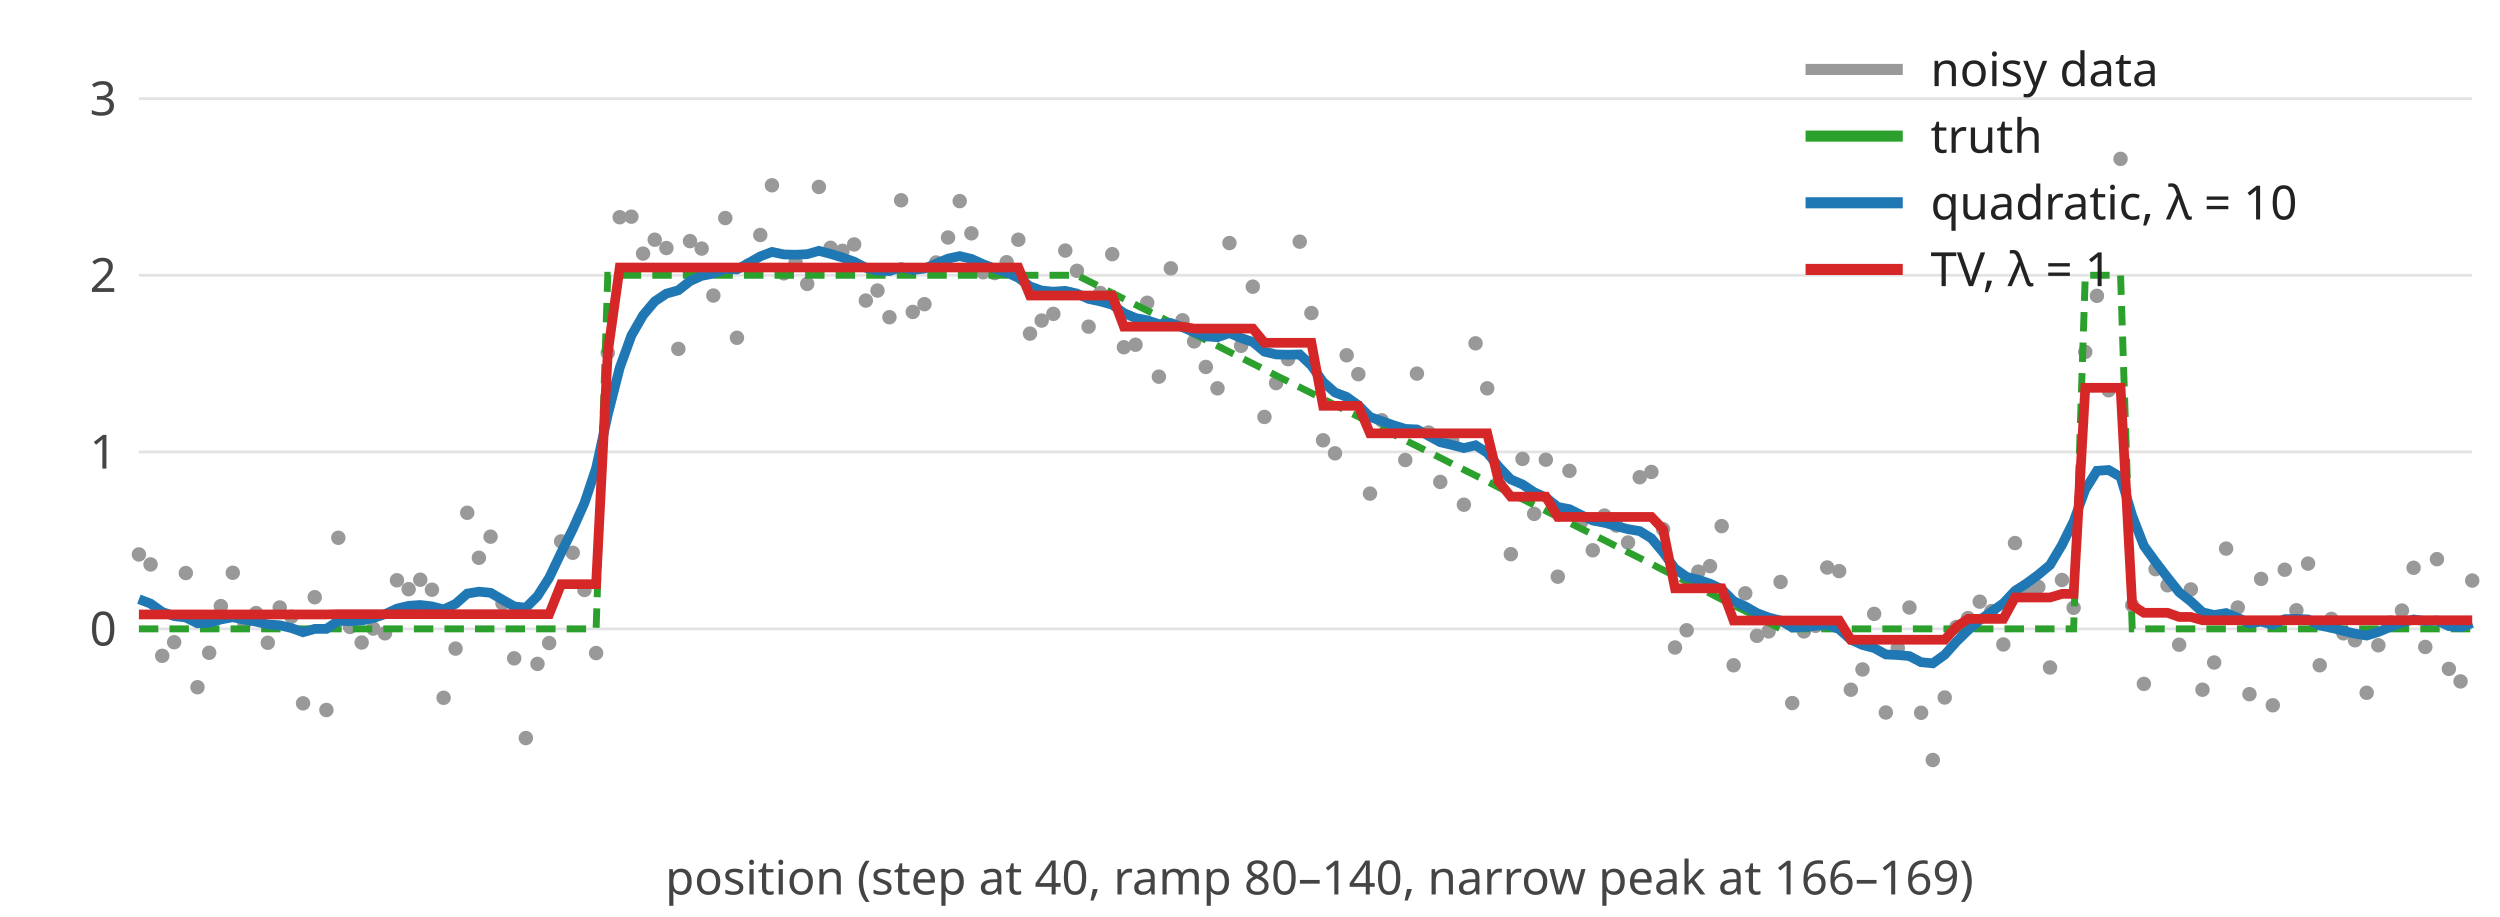
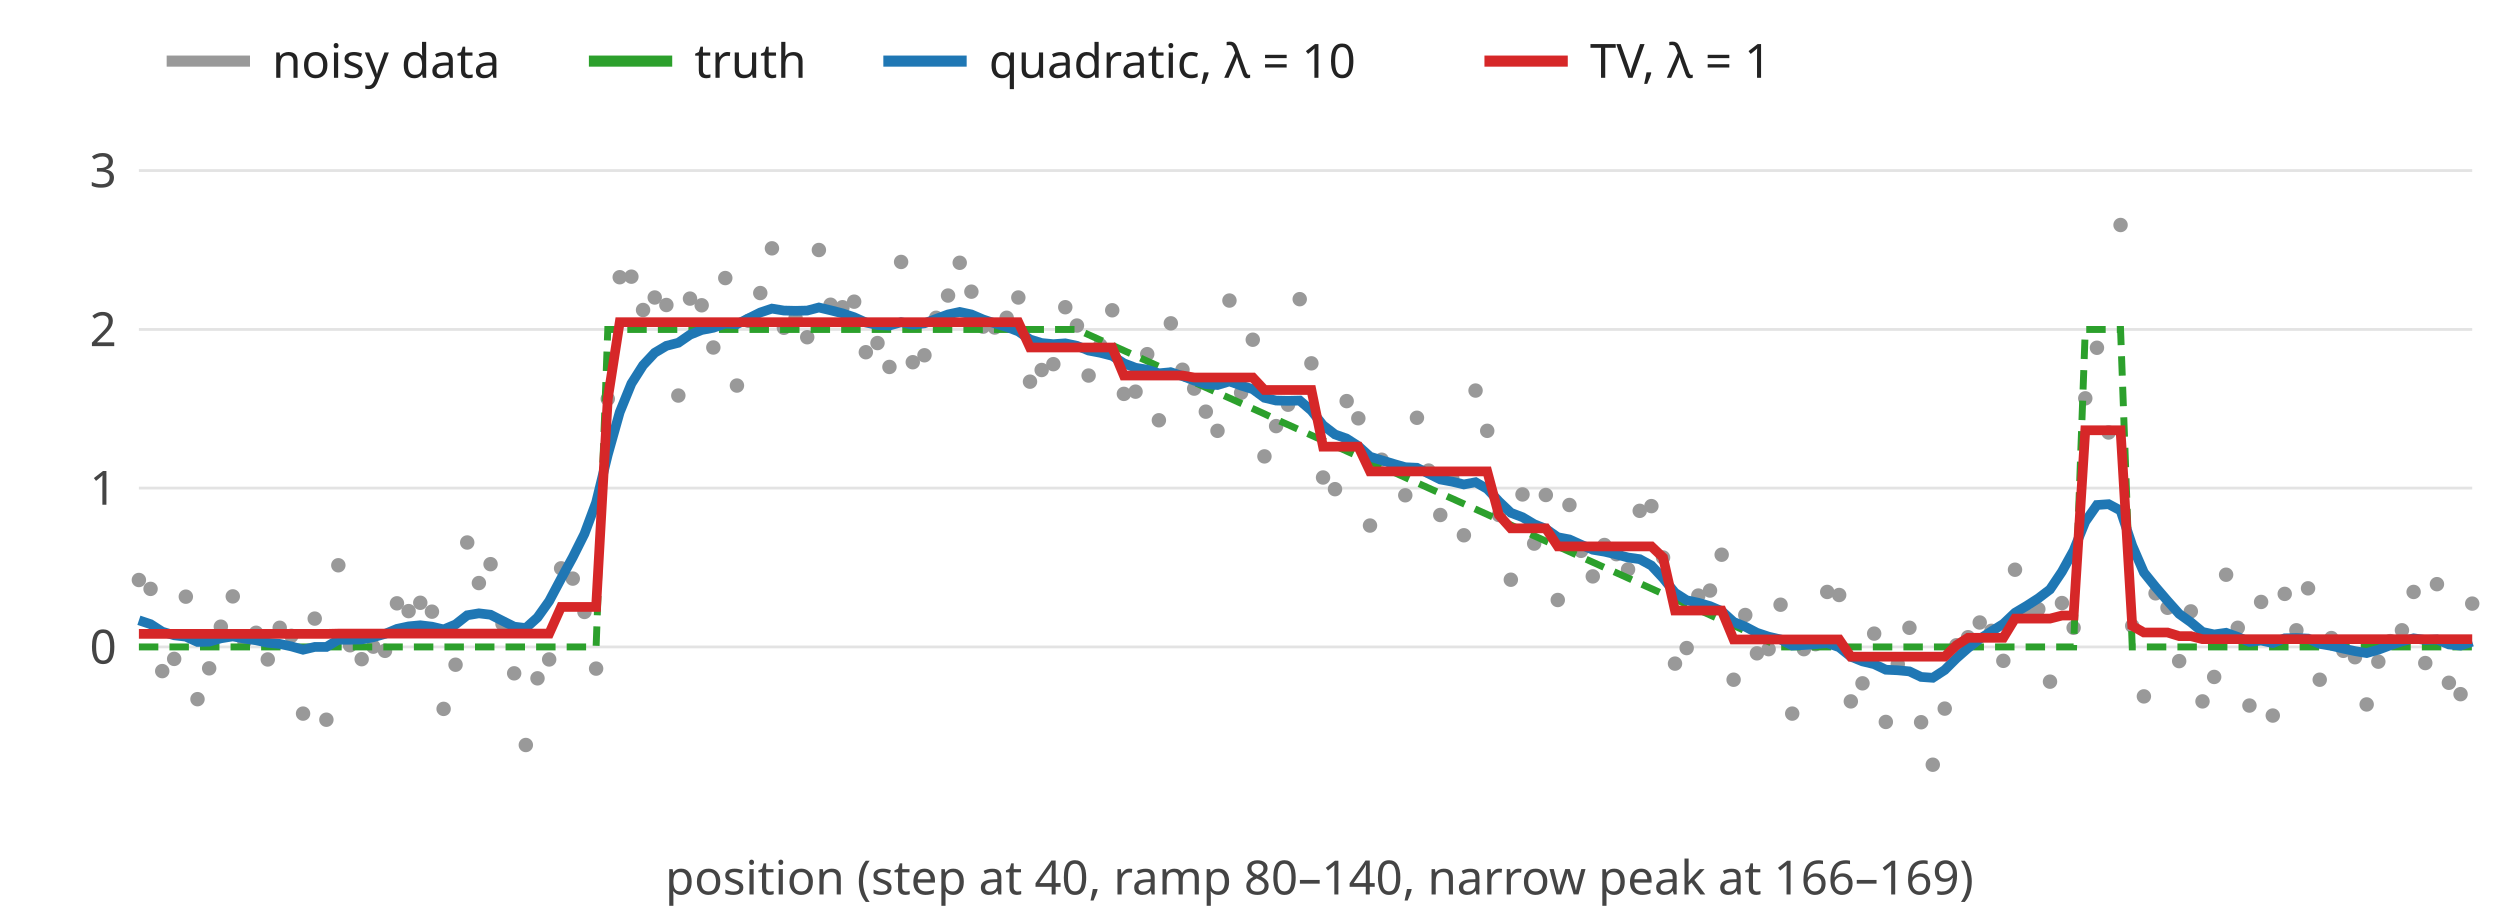
<svg xmlns="http://www.w3.org/2000/svg" viewBox="0 0 900 330" font-family="system-ui, sans-serif">
-   <line x1="50" x2="890" y1="226.4" y2="226.4" stroke="#e3e3e3" />
-   <text x="42" y="232.4" text-anchor="end" font-size="17" fill="#444">0</text>
-   <line x1="50" x2="890" y1="162.7" y2="162.7" stroke="#e3e3e3" />
-   <text x="42" y="168.7" text-anchor="end" font-size="17" fill="#444">1</text>
-   <line x1="50" x2="890" y1="99.1" y2="99.1" stroke="#e3e3e3" />
-   <text x="42" y="105.1" text-anchor="end" font-size="17" fill="#444">2</text>
-   <line x1="50" x2="890" y1="35.5" y2="35.5" stroke="#e3e3e3" />
-   <text x="42" y="41.5" text-anchor="end" font-size="17" fill="#444">3</text>
-   <circle cx="50.0" cy="199.6" r="2.6" fill="#999" />
-   <circle cx="54.2" cy="203.2" r="2.6" fill="#999" />
-   <circle cx="58.4" cy="236.1" r="2.6" fill="#999" />
-   <circle cx="62.7" cy="231.2" r="2.6" fill="#999" />
-   <circle cx="66.9" cy="206.3" r="2.6" fill="#999" />
-   <circle cx="71.1" cy="247.4" r="2.6" fill="#999" />
-   <circle cx="75.3" cy="235.0" r="2.6" fill="#999" />
-   <circle cx="79.5" cy="218.2" r="2.6" fill="#999" />
-   <circle cx="83.8" cy="206.2" r="2.6" fill="#999" />
-   <circle cx="88.0" cy="224.3" r="2.6" fill="#999" />
-   <circle cx="92.2" cy="220.7" r="2.6" fill="#999" />
-   <circle cx="96.4" cy="231.4" r="2.6" fill="#999" />
-   <circle cx="100.7" cy="218.7" r="2.6" fill="#999" />
-   <circle cx="104.9" cy="222.0" r="2.6" fill="#999" />
-   <circle cx="109.1" cy="253.2" r="2.6" fill="#999" />
-   <circle cx="113.3" cy="215.0" r="2.6" fill="#999" />
-   <circle cx="117.5" cy="255.6" r="2.6" fill="#999" />
-   <circle cx="121.8" cy="193.6" r="2.6" fill="#999" />
-   <circle cx="126.0" cy="225.7" r="2.6" fill="#999" />
-   <circle cx="130.2" cy="231.3" r="2.6" fill="#999" />
-   <circle cx="134.4" cy="226.3" r="2.6" fill="#999" />
-   <circle cx="138.6" cy="228.0" r="2.6" fill="#999" />
-   <circle cx="142.9" cy="208.9" r="2.6" fill="#999" />
-   <circle cx="147.1" cy="212.1" r="2.6" fill="#999" />
-   <circle cx="151.3" cy="208.7" r="2.6" fill="#999" />
-   <circle cx="155.5" cy="212.3" r="2.6" fill="#999" />
-   <circle cx="159.7" cy="251.2" r="2.6" fill="#999" />
-   <circle cx="164.0" cy="233.5" r="2.6" fill="#999" />
-   <circle cx="168.2" cy="184.6" r="2.6" fill="#999" />
-   <circle cx="172.4" cy="200.8" r="2.6" fill="#999" />
-   <circle cx="176.6" cy="193.2" r="2.6" fill="#999" />
-   <circle cx="180.9" cy="217.2" r="2.6" fill="#999" />
-   <circle cx="185.1" cy="237.0" r="2.6" fill="#999" />
-   <circle cx="189.3" cy="265.7" r="2.6" fill="#999" />
-   <circle cx="193.5" cy="239.0" r="2.6" fill="#999" />
-   <circle cx="197.7" cy="231.5" r="2.6" fill="#999" />
-   <circle cx="202.0" cy="194.9" r="2.6" fill="#999" />
-   <circle cx="206.2" cy="199.0" r="2.6" fill="#999" />
-   <circle cx="210.4" cy="212.4" r="2.6" fill="#999" />
-   <circle cx="214.6" cy="235.1" r="2.6" fill="#999" />
-   <circle cx="218.8" cy="127.0" r="2.6" fill="#999" />
-   <circle cx="223.1" cy="78.2" r="2.6" fill="#999" />
-   <circle cx="227.3" cy="78.0" r="2.6" fill="#999" />
-   <circle cx="231.5" cy="91.3" r="2.6" fill="#999" />
-   <circle cx="235.7" cy="86.3" r="2.6" fill="#999" />
-   <circle cx="239.9" cy="89.3" r="2.6" fill="#999" />
-   <circle cx="244.2" cy="125.6" r="2.6" fill="#999" />
-   <circle cx="248.4" cy="86.8" r="2.6" fill="#999" />
-   <circle cx="252.6" cy="89.5" r="2.6" fill="#999" />
-   <circle cx="256.8" cy="106.4" r="2.6" fill="#999" />
-   <circle cx="261.1" cy="78.5" r="2.6" fill="#999" />
-   <circle cx="265.3" cy="121.6" r="2.6" fill="#999" />
-   <circle cx="269.5" cy="95.6" r="2.6" fill="#999" />
-   <circle cx="273.7" cy="84.6" r="2.6" fill="#999" />
-   <circle cx="277.9" cy="66.7" r="2.6" fill="#999" />
-   <circle cx="282.2" cy="98.4" r="2.6" fill="#999" />
-   <circle cx="286.4" cy="94.5" r="2.6" fill="#999" />
-   <circle cx="290.6" cy="102.2" r="2.6" fill="#999" />
-   <circle cx="294.8" cy="67.3" r="2.6" fill="#999" />
-   <circle cx="299.0" cy="89.2" r="2.6" fill="#999" />
-   <circle cx="303.3" cy="90.3" r="2.6" fill="#999" />
-   <circle cx="307.5" cy="88.0" r="2.6" fill="#999" />
-   <circle cx="311.7" cy="108.2" r="2.6" fill="#999" />
-   <circle cx="315.9" cy="104.6" r="2.6" fill="#999" />
-   <circle cx="320.2" cy="114.2" r="2.6" fill="#999" />
-   <circle cx="324.4" cy="72.1" r="2.6" fill="#999" />
-   <circle cx="328.6" cy="112.3" r="2.6" fill="#999" />
-   <circle cx="332.8" cy="109.5" r="2.6" fill="#999" />
-   <circle cx="337.0" cy="94.5" r="2.6" fill="#999" />
-   <circle cx="341.3" cy="85.5" r="2.6" fill="#999" />
-   <circle cx="345.5" cy="72.4" r="2.6" fill="#999" />
-   <circle cx="349.7" cy="84.0" r="2.6" fill="#999" />
-   <circle cx="353.9" cy="98.0" r="2.6" fill="#999" />
-   <circle cx="358.1" cy="98.3" r="2.6" fill="#999" />
-   <circle cx="362.4" cy="94.4" r="2.6" fill="#999" />
-   <circle cx="366.6" cy="86.3" r="2.6" fill="#999" />
-   <circle cx="370.8" cy="120.1" r="2.6" fill="#999" />
-   <circle cx="375.0" cy="115.4" r="2.6" fill="#999" />
-   <circle cx="379.2" cy="113.0" r="2.6" fill="#999" />
-   <circle cx="383.5" cy="90.2" r="2.6" fill="#999" />
-   <circle cx="387.7" cy="97.5" r="2.6" fill="#999" />
-   <circle cx="391.9" cy="117.6" r="2.6" fill="#999" />
-   <circle cx="396.1" cy="105.5" r="2.6" fill="#999" />
-   <circle cx="400.4" cy="91.5" r="2.6" fill="#999" />
-   <circle cx="404.6" cy="125.0" r="2.6" fill="#999" />
-   <circle cx="408.8" cy="124.1" r="2.6" fill="#999" />
-   <circle cx="413.0" cy="109.0" r="2.6" fill="#999" />
-   <circle cx="417.2" cy="135.6" r="2.6" fill="#999" />
-   <circle cx="421.5" cy="96.6" r="2.6" fill="#999" />
-   <circle cx="425.7" cy="115.3" r="2.6" fill="#999" />
-   <circle cx="429.9" cy="122.9" r="2.6" fill="#999" />
-   <circle cx="434.1" cy="132.1" r="2.6" fill="#999" />
-   <circle cx="438.3" cy="139.8" r="2.6" fill="#999" />
-   <circle cx="442.6" cy="87.5" r="2.6" fill="#999" />
-   <circle cx="446.8" cy="124.5" r="2.6" fill="#999" />
-   <circle cx="451.0" cy="103.2" r="2.6" fill="#999" />
-   <circle cx="455.2" cy="150.1" r="2.6" fill="#999" />
-   <circle cx="459.4" cy="137.9" r="2.6" fill="#999" />
-   <circle cx="463.7" cy="129.3" r="2.6" fill="#999" />
-   <circle cx="467.9" cy="87.0" r="2.6" fill="#999" />
-   <circle cx="472.1" cy="112.7" r="2.6" fill="#999" />
-   <circle cx="476.3" cy="158.5" r="2.6" fill="#999" />
-   <circle cx="480.6" cy="163.2" r="2.6" fill="#999" />
-   <circle cx="484.8" cy="127.9" r="2.6" fill="#999" />
-   <circle cx="489.0" cy="134.7" r="2.6" fill="#999" />
-   <circle cx="493.2" cy="177.7" r="2.6" fill="#999" />
-   <circle cx="497.4" cy="151.3" r="2.6" fill="#999" />
-   <circle cx="501.7" cy="154.2" r="2.6" fill="#999" />
-   <circle cx="505.9" cy="165.6" r="2.6" fill="#999" />
-   <circle cx="510.1" cy="134.5" r="2.6" fill="#999" />
-   <circle cx="514.3" cy="155.7" r="2.6" fill="#999" />
-   <circle cx="518.5" cy="173.5" r="2.6" fill="#999" />
-   <circle cx="522.8" cy="158.7" r="2.6" fill="#999" />
-   <circle cx="527.0" cy="181.7" r="2.6" fill="#999" />
-   <circle cx="531.2" cy="123.6" r="2.6" fill="#999" />
-   <circle cx="535.4" cy="139.8" r="2.6" fill="#999" />
-   <circle cx="539.6" cy="173.5" r="2.6" fill="#999" />
-   <circle cx="543.9" cy="199.5" r="2.6" fill="#999" />
-   <circle cx="548.1" cy="165.2" r="2.6" fill="#999" />
-   <circle cx="552.3" cy="185.0" r="2.6" fill="#999" />
-   <circle cx="556.5" cy="165.5" r="2.6" fill="#999" />
-   <circle cx="560.8" cy="207.6" r="2.6" fill="#999" />
-   <circle cx="565.0" cy="169.5" r="2.6" fill="#999" />
-   <circle cx="569.2" cy="187.9" r="2.6" fill="#999" />
-   <circle cx="573.4" cy="198.1" r="2.6" fill="#999" />
-   <circle cx="577.6" cy="185.6" r="2.6" fill="#999" />
-   <circle cx="581.9" cy="189.2" r="2.6" fill="#999" />
-   <circle cx="586.1" cy="195.3" r="2.6" fill="#999" />
-   <circle cx="590.3" cy="171.8" r="2.6" fill="#999" />
-   <circle cx="594.5" cy="169.9" r="2.6" fill="#999" />
-   <circle cx="598.7" cy="190.5" r="2.6" fill="#999" />
-   <circle cx="603.0" cy="233.1" r="2.6" fill="#999" />
-   <circle cx="607.2" cy="226.9" r="2.6" fill="#999" />
-   <circle cx="611.4" cy="205.8" r="2.6" fill="#999" />
-   <circle cx="615.6" cy="203.8" r="2.6" fill="#999" />
-   <circle cx="619.8" cy="189.4" r="2.6" fill="#999" />
-   <circle cx="624.1" cy="239.5" r="2.6" fill="#999" />
-   <circle cx="628.3" cy="213.6" r="2.6" fill="#999" />
-   <circle cx="632.5" cy="228.9" r="2.6" fill="#999" />
-   <circle cx="636.7" cy="227.3" r="2.6" fill="#999" />
-   <circle cx="641.0" cy="209.5" r="2.6" fill="#999" />
-   <circle cx="645.2" cy="253.1" r="2.6" fill="#999" />
-   <circle cx="649.4" cy="227.3" r="2.6" fill="#999" />
-   <circle cx="653.6" cy="225.3" r="2.6" fill="#999" />
-   <circle cx="657.8" cy="204.3" r="2.6" fill="#999" />
-   <circle cx="662.1" cy="205.6" r="2.6" fill="#999" />
-   <circle cx="666.3" cy="248.3" r="2.6" fill="#999" />
-   <circle cx="670.5" cy="241.0" r="2.6" fill="#999" />
-   <circle cx="674.7" cy="221.0" r="2.6" fill="#999" />
-   <circle cx="678.9" cy="256.5" r="2.6" fill="#999" />
-   <circle cx="683.2" cy="233.3" r="2.6" fill="#999" />
-   <circle cx="687.4" cy="218.7" r="2.6" fill="#999" />
-   <circle cx="691.6" cy="256.6" r="2.6" fill="#999" />
-   <circle cx="695.8" cy="273.6" r="2.6" fill="#999" />
-   <circle cx="700.1" cy="251.1" r="2.6" fill="#999" />
-   <circle cx="704.3" cy="225.7" r="2.6" fill="#999" />
-   <circle cx="708.5" cy="222.5" r="2.6" fill="#999" />
-   <circle cx="712.7" cy="216.6" r="2.6" fill="#999" />
-   <circle cx="716.9" cy="220.0" r="2.6" fill="#999" />
-   <circle cx="721.2" cy="232.0" r="2.6" fill="#999" />
-   <circle cx="725.4" cy="195.5" r="2.6" fill="#999" />
-   <circle cx="729.6" cy="213.2" r="2.6" fill="#999" />
-   <circle cx="733.8" cy="211.3" r="2.6" fill="#999" />
-   <circle cx="738.0" cy="240.3" r="2.6" fill="#999" />
-   <circle cx="742.3" cy="208.8" r="2.6" fill="#999" />
-   <circle cx="746.5" cy="218.8" r="2.6" fill="#999" />
-   <circle cx="750.7" cy="126.7" r="2.6" fill="#999" />
-   <circle cx="754.9" cy="106.5" r="2.6" fill="#999" />
-   <circle cx="759.1" cy="140.5" r="2.6" fill="#999" />
-   <circle cx="763.4" cy="57.2" r="2.6" fill="#999" />
-   <circle cx="767.6" cy="217.9" r="2.6" fill="#999" />
-   <circle cx="771.8" cy="246.2" r="2.6" fill="#999" />
-   <circle cx="776.0" cy="204.9" r="2.6" fill="#999" />
-   <circle cx="780.3" cy="210.7" r="2.6" fill="#999" />
-   <circle cx="784.5" cy="232.1" r="2.6" fill="#999" />
-   <circle cx="788.7" cy="212.2" r="2.6" fill="#999" />
-   <circle cx="792.9" cy="248.3" r="2.6" fill="#999" />
-   <circle cx="797.1" cy="238.5" r="2.6" fill="#999" />
-   <circle cx="801.4" cy="197.5" r="2.6" fill="#999" />
-   <circle cx="805.6" cy="218.7" r="2.6" fill="#999" />
-   <circle cx="809.8" cy="249.9" r="2.6" fill="#999" />
-   <circle cx="814.0" cy="208.4" r="2.6" fill="#999" />
-   <circle cx="818.2" cy="253.9" r="2.6" fill="#999" />
-   <circle cx="822.5" cy="205.1" r="2.6" fill="#999" />
-   <circle cx="826.7" cy="219.7" r="2.6" fill="#999" />
-   <circle cx="830.9" cy="202.9" r="2.6" fill="#999" />
-   <circle cx="835.1" cy="239.5" r="2.6" fill="#999" />
-   <circle cx="839.3" cy="222.8" r="2.6" fill="#999" />
-   <circle cx="843.6" cy="228.0" r="2.6" fill="#999" />
-   <circle cx="847.8" cy="230.5" r="2.6" fill="#999" />
-   <circle cx="852.0" cy="249.4" r="2.6" fill="#999" />
-   <circle cx="856.2" cy="232.3" r="2.6" fill="#999" />
-   <circle cx="860.5" cy="224.1" r="2.6" fill="#999" />
-   <circle cx="864.7" cy="219.8" r="2.6" fill="#999" />
-   <circle cx="868.9" cy="204.4" r="2.6" fill="#999" />
-   <circle cx="873.1" cy="232.9" r="2.6" fill="#999" />
-   <circle cx="877.3" cy="201.3" r="2.6" fill="#999" />
-   <circle cx="881.6" cy="240.8" r="2.6" fill="#999" />
-   <circle cx="885.8" cy="245.3" r="2.6" fill="#999" />
-   <circle cx="890.0" cy="209.0" r="2.6" fill="#999" />
-   <polyline points="50.0,226.4 54.2,226.4 58.4,226.4 62.7,226.4 66.9,226.4 71.1,226.4 75.3,226.4 79.5,226.4 83.8,226.4 88.0,226.4 92.2,226.4 96.4,226.4 100.7,226.4 104.9,226.4 109.1,226.4 113.3,226.4 117.5,226.4 121.8,226.4 126.0,226.4 130.2,226.4 134.4,226.4 138.6,226.4 142.9,226.4 147.1,226.4 151.3,226.4 155.5,226.4 159.7,226.4 164.0,226.4 168.2,226.4 172.4,226.4 176.6,226.4 180.9,226.4 185.1,226.4 189.3,226.4 193.5,226.4 197.7,226.4 202.0,226.4 206.2,226.4 210.4,226.4 214.6,226.4 218.8,99.1 223.1,99.1 227.3,99.1 231.5,99.1 235.7,99.1 239.9,99.1 244.2,99.1 248.4,99.1 252.6,99.1 256.8,99.1 261.1,99.1 265.3,99.1 269.5,99.1 273.7,99.1 277.9,99.1 282.2,99.1 286.4,99.1 290.6,99.1 294.8,99.1 299.0,99.1 303.3,99.1 307.5,99.1 311.7,99.1 315.9,99.1 320.2,99.1 324.4,99.1 328.6,99.1 332.8,99.1 337.0,99.1 341.3,99.1 345.5,99.1 349.7,99.1 353.9,99.1 358.1,99.1 362.4,99.1 366.6,99.1 370.8,99.1 375.0,99.1 379.2,99.1 383.5,99.1 387.7,99.1 391.9,101.2 396.1,103.3 400.4,105.5 404.6,107.6 408.8,109.7 413.0,111.8 417.2,113.9 421.5,116.1 425.7,118.2 429.9,120.3 434.1,122.4 438.3,124.5 442.6,126.7 446.8,128.8 451.0,130.9 455.2,133.0 459.4,135.2 463.7,137.3 467.9,139.4 472.1,141.5 476.3,143.6 480.6,145.8 484.8,147.9 489.0,150.0 493.2,152.1 497.4,154.2 501.7,156.4 505.9,158.5 510.1,160.6 514.3,162.7 518.5,164.8 522.8,167.0 527.0,169.1 531.2,171.2 535.4,173.3 539.6,175.5 543.9,177.6 548.1,179.7 552.3,181.8 556.5,183.9 560.8,186.1 565.0,188.2 569.2,190.3 573.4,192.4 577.6,194.5 581.9,196.7 586.1,198.8 590.3,200.9 594.5,203.0 598.7,205.2 603.0,207.3 607.2,209.4 611.4,211.5 615.6,213.6 619.8,215.8 624.1,217.9 628.3,220.0 632.5,222.1 636.7,224.2 641.0,226.4 645.2,226.4 649.4,226.4 653.6,226.4 657.8,226.4 662.1,226.4 666.3,226.4 670.5,226.4 674.7,226.4 678.9,226.4 683.2,226.4 687.4,226.4 691.6,226.4 695.8,226.4 700.1,226.4 704.3,226.4 708.5,226.4 712.7,226.4 716.9,226.4 721.2,226.4 725.4,226.4 729.6,226.4 733.8,226.4 738.0,226.4 742.3,226.4 746.5,226.4 750.7,99.1 754.9,99.1 759.1,99.1 763.4,99.1 767.6,226.4 771.8,226.4 776.0,226.4 780.3,226.4 784.5,226.4 788.7,226.4 792.9,226.4 797.1,226.4 801.4,226.4 805.6,226.4 809.8,226.4 814.0,226.4 818.2,226.4 822.5,226.4 826.7,226.4 830.9,226.4 835.1,226.4 839.3,226.4 843.6,226.4 847.8,226.4 852.0,226.4 856.2,226.4 860.5,226.4 864.7,226.4 868.9,226.4 873.1,226.4 877.3,226.4 881.6,226.4 885.8,226.4 890.0,226.4" fill="none" stroke="#2ca02c" stroke-width="2.5" stroke-dasharray="7 4" />
-   <polyline points="50.0,215.7 54.2,217.3 58.4,220.3 62.7,221.8 66.9,222.3 71.1,224.4 75.3,224.2 79.5,223.0 83.8,222.2 88.0,223.1 92.2,223.8 96.4,224.8 100.7,225.1 104.9,226.1 109.1,227.6 113.3,226.4 117.5,226.4 121.8,223.5 126.0,223.6 130.2,223.4 134.4,222.5 138.6,221.1 142.9,219.1 147.1,218.1 151.3,217.8 155.5,218.3 159.7,219.4 164.0,217.4 168.2,213.7 172.4,213.0 176.6,213.4 180.9,215.9 185.1,218.3 189.3,218.8 193.5,214.6 197.7,208.0 202.0,199.0 206.2,190.5 210.4,181.1 214.6,168.5 218.8,149.3 223.1,132.4 227.3,120.8 231.5,113.5 235.7,108.5 239.9,105.7 244.2,104.5 248.4,101.2 252.6,99.3 256.8,98.5 261.1,96.8 265.3,97.0 269.5,94.7 273.7,92.3 277.9,90.7 282.2,91.6 286.4,91.7 290.6,91.5 294.8,90.3 299.0,91.4 303.3,92.7 307.5,94.2 311.7,96.4 315.9,97.4 320.2,97.6 324.4,96.2 328.6,97.2 332.8,96.7 337.0,94.9 341.3,93.1 345.5,92.2 349.7,93.2 353.9,95.1 358.1,96.7 362.4,98.1 366.6,100.0 370.8,103.1 375.0,104.6 379.2,105.0 383.5,104.7 387.7,105.7 391.9,107.6 396.1,108.5 400.4,109.7 404.6,112.7 408.8,114.5 413.0,115.3 417.2,116.7 421.5,116.3 425.7,117.8 429.9,119.6 434.1,121.1 438.3,121.4 442.6,119.9 446.8,121.7 451.0,123.1 455.2,126.6 459.4,127.6 463.7,127.7 467.9,127.6 472.1,131.6 476.3,137.5 480.6,141.3 484.8,142.9 489.0,145.9 493.2,150.1 497.4,151.6 501.7,153.1 505.9,154.4 510.1,154.6 514.3,156.9 518.5,159.2 522.8,160.2 527.0,161.3 531.2,160.3 535.4,163.0 539.6,168.1 543.9,172.6 548.1,174.4 552.3,177.2 556.5,179.1 560.8,182.5 565.0,183.3 569.2,185.4 573.4,187.4 577.6,188.2 581.9,189.4 586.1,190.5 590.3,191.2 594.5,193.8 598.7,198.8 603.0,204.7 607.2,207.7 611.4,208.7 615.6,210.1 619.8,212.1 624.1,216.4 628.3,218.3 632.5,220.7 636.7,222.3 641.0,223.4 645.2,225.9 649.4,225.7 653.6,225.3 657.8,224.9 662.1,226.5 666.3,230.3 670.5,232.2 674.7,233.3 678.9,235.6 683.2,235.8 687.4,236.2 691.6,238.4 695.8,238.8 700.1,235.7 704.3,231.0 708.5,226.9 712.7,223.2 716.9,220.2 721.2,217.2 725.4,212.7 729.6,210.0 733.8,206.9 738.0,203.4 742.3,196.2 746.5,187.7 750.7,176.2 754.9,169.5 759.1,169.2 763.4,171.7 767.6,185.7 771.8,196.5 776.0,202.3 780.3,207.9 784.5,213.2 788.7,216.5 792.9,220.4 797.1,221.4 801.4,220.7 805.6,222.4 809.8,224.4 814.0,223.8 818.2,224.9 822.5,222.9 826.7,222.8 830.9,223.0 835.1,225.2 839.3,226.0 843.6,227.1 847.8,228.1 852.0,228.8 856.2,227.5 860.5,225.7 864.7,224.1 868.9,223.0 873.1,223.6 877.3,223.4 881.6,225.4 885.8,225.8 890.0,224.3" fill="none" stroke="#1f77b4" stroke-width="3.5" />
-   <polyline points="50.0,221.2 54.2,221.2 58.4,221.2 62.7,221.2 66.9,221.2 71.1,221.2 75.3,221.2 79.5,221.2 83.8,221.2 88.0,221.2 92.2,221.2 96.4,221.2 100.7,221.2 104.9,221.2 109.1,221.2 113.3,221.2 117.5,221.2 121.8,221.1 126.0,221.1 130.2,221.1 134.4,221.1 138.6,221.1 142.9,221.1 147.1,221.1 151.3,221.1 155.5,221.1 159.7,221.1 164.0,221.1 168.2,221.1 172.4,221.1 176.6,221.1 180.9,221.1 185.1,221.1 189.3,221.1 193.5,221.1 197.7,221.1 202.0,210.3 206.2,210.3 210.4,210.3 214.6,210.3 218.8,127.0 223.1,96.3 227.3,96.3 231.5,96.3 235.7,96.3 239.9,96.3 244.2,96.3 248.4,96.3 252.6,96.3 256.8,96.3 261.1,96.3 265.3,96.3 269.5,96.3 273.7,96.3 277.9,96.3 282.2,96.3 286.4,96.3 290.6,96.3 294.8,96.3 299.0,96.3 303.3,96.3 307.5,96.3 311.7,96.3 315.9,96.3 320.2,96.3 324.4,96.3 328.6,96.3 332.8,96.3 337.0,96.3 341.3,96.3 345.5,96.3 349.7,96.3 353.9,96.3 358.1,96.3 362.4,96.3 366.6,96.3 370.8,106.4 375.0,106.4 379.2,106.4 383.5,106.4 387.7,106.4 391.9,106.4 396.1,106.4 400.4,106.4 404.6,117.6 408.8,117.6 413.0,117.6 417.2,117.6 421.5,117.6 425.7,117.6 429.9,118.3 434.1,118.3 438.3,118.3 442.6,118.3 446.8,118.3 451.0,118.3 455.2,123.4 459.4,123.4 463.7,123.4 467.9,123.4 472.1,123.4 476.3,146.1 480.6,146.1 484.8,146.1 489.0,146.1 493.2,156.0 497.4,156.0 501.7,156.0 505.9,156.0 510.1,156.0 514.3,156.0 518.5,156.0 522.8,156.0 527.0,156.0 531.2,156.0 535.4,156.0 539.6,173.5 543.9,178.8 548.1,178.8 552.3,178.8 556.5,178.8 560.8,186.1 565.0,186.1 569.2,186.1 573.4,186.1 577.6,186.1 581.9,186.1 586.1,186.1 590.3,186.1 594.5,186.1 598.7,190.5 603.0,211.8 607.2,211.8 611.4,211.8 615.6,211.8 619.8,211.8 624.1,223.4 628.3,223.4 632.5,223.4 636.7,223.4 641.0,223.4 645.2,223.4 649.4,223.4 653.6,223.4 657.8,223.4 662.1,223.4 666.3,230.3 670.5,230.3 674.7,230.3 678.9,230.3 683.2,230.3 687.4,230.3 691.6,230.3 695.8,230.3 700.1,230.3 704.3,225.7 708.5,222.8 712.7,222.8 716.9,222.8 721.2,222.8 725.4,215.1 729.6,215.1 733.8,215.1 738.0,215.1 742.3,213.8 746.5,213.8 750.7,139.6 754.9,139.6 759.1,139.6 763.4,139.6 767.6,217.9 771.8,220.6 776.0,220.6 780.3,220.6 784.5,222.1 788.7,222.1 792.9,223.3 797.1,223.3 801.4,223.3 805.6,223.3 809.8,223.3 814.0,223.3 818.2,223.3 822.5,223.3 826.7,223.3 830.9,223.3 835.1,223.3 839.3,223.3 843.6,223.3 847.8,223.3 852.0,223.3 856.2,223.3 860.5,223.3 864.7,223.3 868.9,223.3 873.1,223.3 877.3,223.3 881.6,223.3 885.8,223.3 890.0,223.3" fill="none" stroke="#d62728" stroke-width="3.5" />
-   <line x1="650" x2="685" y1="25" y2="25" stroke="#999" stroke-width="4" />
-   <text x="695" y="31" font-size="17" fill="#222">noisy data</text>
-   <line x1="650" x2="685" y1="49" y2="49" stroke="#2ca02c" stroke-width="4" />
-   <text x="695" y="55" font-size="17" fill="#222">truth</text>
-   <line x1="650" x2="685" y1="73" y2="73" stroke="#1f77b4" stroke-width="4" />
-   <text x="695" y="79" font-size="17" fill="#222">quadratic, λ = 10</text>
-   <line x1="650" x2="685" y1="97" y2="97" stroke="#d62728" stroke-width="4" />
-   <text x="695" y="103" font-size="17" fill="#222">TV, λ = 1</text>
+   <line x1="50" x2="890" y1="232.9" y2="232.9" stroke="#e3e3e3" />
+   <text x="42" y="238.9" text-anchor="end" font-size="17" fill="#444">0</text>
+   <line x1="50" x2="890" y1="175.7" y2="175.7" stroke="#e3e3e3" />
+   <text x="42" y="181.7" text-anchor="end" font-size="17" fill="#444">1</text>
+   <line x1="50" x2="890" y1="118.6" y2="118.6" stroke="#e3e3e3" />
+   <text x="42" y="124.6" text-anchor="end" font-size="17" fill="#444">2</text>
+   <line x1="50" x2="890" y1="61.4" y2="61.4" stroke="#e3e3e3" />
+   <text x="42" y="67.4" text-anchor="end" font-size="17" fill="#444">3</text>
+   <circle cx="50.0" cy="208.8" r="2.6" fill="#999" />
+   <circle cx="54.2" cy="212.0" r="2.6" fill="#999" />
+   <circle cx="58.4" cy="241.6" r="2.6" fill="#999" />
+   <circle cx="62.7" cy="237.2" r="2.6" fill="#999" />
+   <circle cx="66.9" cy="214.8" r="2.6" fill="#999" />
+   <circle cx="71.1" cy="251.7" r="2.6" fill="#999" />
+   <circle cx="75.3" cy="240.6" r="2.6" fill="#999" />
+   <circle cx="79.5" cy="225.6" r="2.6" fill="#999" />
+   <circle cx="83.8" cy="214.7" r="2.6" fill="#999" />
+   <circle cx="88.0" cy="231.0" r="2.6" fill="#999" />
+   <circle cx="92.2" cy="227.8" r="2.6" fill="#999" />
+   <circle cx="96.4" cy="237.4" r="2.6" fill="#999" />
+   <circle cx="100.7" cy="226.0" r="2.6" fill="#999" />
+   <circle cx="104.9" cy="228.9" r="2.6" fill="#999" />
+   <circle cx="109.1" cy="256.9" r="2.6" fill="#999" />
+   <circle cx="113.3" cy="222.7" r="2.6" fill="#999" />
+   <circle cx="117.5" cy="259.1" r="2.6" fill="#999" />
+   <circle cx="121.8" cy="203.5" r="2.6" fill="#999" />
+   <circle cx="126.0" cy="232.3" r="2.6" fill="#999" />
+   <circle cx="130.2" cy="237.3" r="2.6" fill="#999" />
+   <circle cx="134.4" cy="232.8" r="2.6" fill="#999" />
+   <circle cx="138.6" cy="234.3" r="2.6" fill="#999" />
+   <circle cx="142.9" cy="217.2" r="2.6" fill="#999" />
+   <circle cx="147.1" cy="220.0" r="2.6" fill="#999" />
+   <circle cx="151.3" cy="217.0" r="2.6" fill="#999" />
+   <circle cx="155.5" cy="220.2" r="2.6" fill="#999" />
+   <circle cx="159.7" cy="255.2" r="2.6" fill="#999" />
+   <circle cx="164.0" cy="239.3" r="2.6" fill="#999" />
+   <circle cx="168.2" cy="195.3" r="2.6" fill="#999" />
+   <circle cx="172.4" cy="209.9" r="2.6" fill="#999" />
+   <circle cx="176.6" cy="203.1" r="2.6" fill="#999" />
+   <circle cx="180.9" cy="224.6" r="2.6" fill="#999" />
+   <circle cx="185.1" cy="242.4" r="2.6" fill="#999" />
+   <circle cx="189.3" cy="268.2" r="2.6" fill="#999" />
+   <circle cx="193.5" cy="244.2" r="2.6" fill="#999" />
+   <circle cx="197.7" cy="237.4" r="2.6" fill="#999" />
+   <circle cx="202.0" cy="204.6" r="2.6" fill="#999" />
+   <circle cx="206.2" cy="208.3" r="2.6" fill="#999" />
+   <circle cx="210.4" cy="220.3" r="2.6" fill="#999" />
+   <circle cx="214.6" cy="240.7" r="2.6" fill="#999" />
+   <circle cx="218.8" cy="143.6" r="2.6" fill="#999" />
+   <circle cx="223.1" cy="99.8" r="2.6" fill="#999" />
+   <circle cx="227.3" cy="99.6" r="2.6" fill="#999" />
+   <circle cx="231.5" cy="111.6" r="2.6" fill="#999" />
+   <circle cx="235.7" cy="107.1" r="2.6" fill="#999" />
+   <circle cx="239.9" cy="109.8" r="2.6" fill="#999" />
+   <circle cx="244.2" cy="142.4" r="2.6" fill="#999" />
+   <circle cx="248.4" cy="107.5" r="2.6" fill="#999" />
+   <circle cx="252.6" cy="109.9" r="2.6" fill="#999" />
+   <circle cx="256.8" cy="125.1" r="2.6" fill="#999" />
+   <circle cx="261.1" cy="100.1" r="2.6" fill="#999" />
+   <circle cx="265.3" cy="138.8" r="2.6" fill="#999" />
+   <circle cx="269.5" cy="115.5" r="2.6" fill="#999" />
+   <circle cx="273.7" cy="105.5" r="2.6" fill="#999" />
+   <circle cx="277.9" cy="89.4" r="2.6" fill="#999" />
+   <circle cx="282.2" cy="118.0" r="2.6" fill="#999" />
+   <circle cx="286.4" cy="114.5" r="2.6" fill="#999" />
+   <circle cx="290.6" cy="121.4" r="2.6" fill="#999" />
+   <circle cx="294.8" cy="90.0" r="2.6" fill="#999" />
+   <circle cx="299.0" cy="109.7" r="2.6" fill="#999" />
+   <circle cx="303.3" cy="110.6" r="2.6" fill="#999" />
+   <circle cx="307.5" cy="108.6" r="2.6" fill="#999" />
+   <circle cx="311.7" cy="126.8" r="2.6" fill="#999" />
+   <circle cx="315.9" cy="123.5" r="2.6" fill="#999" />
+   <circle cx="320.2" cy="132.1" r="2.6" fill="#999" />
+   <circle cx="324.4" cy="94.3" r="2.6" fill="#999" />
+   <circle cx="328.6" cy="130.4" r="2.6" fill="#999" />
+   <circle cx="332.8" cy="127.9" r="2.6" fill="#999" />
+   <circle cx="337.0" cy="114.4" r="2.6" fill="#999" />
+   <circle cx="341.3" cy="106.4" r="2.6" fill="#999" />
+   <circle cx="345.5" cy="94.6" r="2.6" fill="#999" />
+   <circle cx="349.7" cy="105.0" r="2.6" fill="#999" />
+   <circle cx="353.9" cy="117.6" r="2.6" fill="#999" />
+   <circle cx="358.1" cy="117.9" r="2.6" fill="#999" />
+   <circle cx="362.4" cy="114.4" r="2.6" fill="#999" />
+   <circle cx="366.6" cy="107.1" r="2.6" fill="#999" />
+   <circle cx="370.8" cy="137.4" r="2.6" fill="#999" />
+   <circle cx="375.0" cy="133.2" r="2.6" fill="#999" />
+   <circle cx="379.2" cy="131.1" r="2.6" fill="#999" />
+   <circle cx="383.5" cy="110.6" r="2.6" fill="#999" />
+   <circle cx="387.7" cy="117.2" r="2.6" fill="#999" />
+   <circle cx="391.9" cy="135.2" r="2.6" fill="#999" />
+   <circle cx="396.1" cy="124.3" r="2.6" fill="#999" />
+   <circle cx="400.4" cy="111.7" r="2.6" fill="#999" />
+   <circle cx="404.6" cy="141.8" r="2.6" fill="#999" />
+   <circle cx="408.8" cy="141.0" r="2.6" fill="#999" />
+   <circle cx="413.0" cy="127.5" r="2.6" fill="#999" />
+   <circle cx="417.2" cy="151.3" r="2.6" fill="#999" />
+   <circle cx="421.5" cy="116.4" r="2.6" fill="#999" />
+   <circle cx="425.7" cy="133.1" r="2.6" fill="#999" />
+   <circle cx="429.9" cy="139.9" r="2.6" fill="#999" />
+   <circle cx="434.1" cy="148.2" r="2.6" fill="#999" />
+   <circle cx="438.3" cy="155.1" r="2.6" fill="#999" />
+   <circle cx="442.6" cy="108.2" r="2.6" fill="#999" />
+   <circle cx="446.8" cy="141.4" r="2.6" fill="#999" />
+   <circle cx="451.0" cy="122.3" r="2.6" fill="#999" />
+   <circle cx="455.2" cy="164.3" r="2.6" fill="#999" />
+   <circle cx="459.4" cy="153.4" r="2.6" fill="#999" />
+   <circle cx="463.7" cy="145.7" r="2.6" fill="#999" />
+   <circle cx="467.9" cy="107.7" r="2.6" fill="#999" />
+   <circle cx="472.1" cy="130.8" r="2.6" fill="#999" />
+   <circle cx="476.3" cy="171.9" r="2.6" fill="#999" />
+   <circle cx="480.6" cy="176.1" r="2.6" fill="#999" />
+   <circle cx="484.8" cy="144.4" r="2.6" fill="#999" />
+   <circle cx="489.0" cy="150.6" r="2.6" fill="#999" />
+   <circle cx="493.2" cy="189.2" r="2.6" fill="#999" />
+   <circle cx="497.4" cy="165.5" r="2.6" fill="#999" />
+   <circle cx="501.7" cy="168.1" r="2.6" fill="#999" />
+   <circle cx="505.9" cy="178.3" r="2.6" fill="#999" />
+   <circle cx="510.1" cy="150.4" r="2.6" fill="#999" />
+   <circle cx="514.3" cy="169.4" r="2.6" fill="#999" />
+   <circle cx="518.5" cy="185.4" r="2.6" fill="#999" />
+   <circle cx="522.8" cy="172.1" r="2.6" fill="#999" />
+   <circle cx="527.0" cy="192.7" r="2.6" fill="#999" />
+   <circle cx="531.2" cy="140.6" r="2.6" fill="#999" />
+   <circle cx="535.4" cy="155.1" r="2.6" fill="#999" />
+   <circle cx="539.6" cy="185.4" r="2.6" fill="#999" />
+   <circle cx="543.9" cy="208.7" r="2.6" fill="#999" />
+   <circle cx="548.1" cy="178.0" r="2.6" fill="#999" />
+   <circle cx="552.3" cy="195.7" r="2.6" fill="#999" />
+   <circle cx="556.5" cy="178.2" r="2.6" fill="#999" />
+   <circle cx="560.8" cy="216.0" r="2.6" fill="#999" />
+   <circle cx="565.0" cy="181.8" r="2.6" fill="#999" />
+   <circle cx="569.2" cy="198.3" r="2.6" fill="#999" />
+   <circle cx="573.4" cy="207.5" r="2.6" fill="#999" />
+   <circle cx="577.6" cy="196.2" r="2.6" fill="#999" />
+   <circle cx="581.9" cy="199.5" r="2.6" fill="#999" />
+   <circle cx="586.1" cy="205.0" r="2.6" fill="#999" />
+   <circle cx="590.3" cy="183.9" r="2.6" fill="#999" />
+   <circle cx="594.5" cy="182.2" r="2.6" fill="#999" />
+   <circle cx="598.7" cy="200.7" r="2.6" fill="#999" />
+   <circle cx="603.0" cy="238.9" r="2.6" fill="#999" />
+   <circle cx="607.2" cy="233.3" r="2.6" fill="#999" />
+   <circle cx="611.4" cy="214.4" r="2.6" fill="#999" />
+   <circle cx="615.6" cy="212.6" r="2.6" fill="#999" />
+   <circle cx="619.8" cy="199.7" r="2.6" fill="#999" />
+   <circle cx="624.1" cy="244.7" r="2.6" fill="#999" />
+   <circle cx="628.3" cy="221.4" r="2.6" fill="#999" />
+   <circle cx="632.5" cy="235.2" r="2.6" fill="#999" />
+   <circle cx="636.7" cy="233.7" r="2.6" fill="#999" />
+   <circle cx="641.0" cy="217.7" r="2.6" fill="#999" />
+   <circle cx="645.2" cy="256.9" r="2.6" fill="#999" />
+   <circle cx="649.4" cy="233.7" r="2.6" fill="#999" />
+   <circle cx="653.6" cy="231.9" r="2.6" fill="#999" />
+   <circle cx="657.8" cy="213.1" r="2.6" fill="#999" />
+   <circle cx="662.1" cy="214.2" r="2.6" fill="#999" />
+   <circle cx="666.3" cy="252.5" r="2.6" fill="#999" />
+   <circle cx="670.5" cy="246.0" r="2.6" fill="#999" />
+   <circle cx="674.7" cy="228.1" r="2.6" fill="#999" />
+   <circle cx="678.9" cy="259.9" r="2.6" fill="#999" />
+   <circle cx="683.2" cy="239.1" r="2.6" fill="#999" />
+   <circle cx="687.4" cy="226.0" r="2.6" fill="#999" />
+   <circle cx="691.6" cy="260.0" r="2.6" fill="#999" />
+   <circle cx="695.8" cy="275.3" r="2.6" fill="#999" />
+   <circle cx="700.1" cy="255.1" r="2.6" fill="#999" />
+   <circle cx="704.3" cy="232.3" r="2.6" fill="#999" />
+   <circle cx="708.5" cy="229.4" r="2.6" fill="#999" />
+   <circle cx="712.7" cy="224.1" r="2.6" fill="#999" />
+   <circle cx="716.9" cy="227.1" r="2.6" fill="#999" />
+   <circle cx="721.2" cy="237.9" r="2.6" fill="#999" />
+   <circle cx="725.4" cy="205.1" r="2.6" fill="#999" />
+   <circle cx="729.6" cy="221.0" r="2.6" fill="#999" />
+   <circle cx="733.8" cy="219.3" r="2.6" fill="#999" />
+   <circle cx="738.0" cy="245.4" r="2.6" fill="#999" />
+   <circle cx="742.3" cy="217.1" r="2.6" fill="#999" />
+   <circle cx="746.5" cy="226.0" r="2.6" fill="#999" />
+   <circle cx="750.7" cy="143.4" r="2.6" fill="#999" />
+   <circle cx="754.9" cy="125.2" r="2.6" fill="#999" />
+   <circle cx="759.1" cy="155.7" r="2.6" fill="#999" />
+   <circle cx="763.4" cy="81.0" r="2.6" fill="#999" />
+   <circle cx="767.6" cy="225.3" r="2.6" fill="#999" />
+   <circle cx="771.8" cy="250.7" r="2.6" fill="#999" />
+   <circle cx="776.0" cy="213.6" r="2.6" fill="#999" />
+   <circle cx="780.3" cy="218.8" r="2.6" fill="#999" />
+   <circle cx="784.5" cy="238.0" r="2.6" fill="#999" />
+   <circle cx="788.7" cy="220.1" r="2.6" fill="#999" />
+   <circle cx="792.9" cy="252.5" r="2.6" fill="#999" />
+   <circle cx="797.1" cy="243.7" r="2.6" fill="#999" />
+   <circle cx="801.4" cy="206.9" r="2.6" fill="#999" />
+   <circle cx="805.6" cy="226.0" r="2.6" fill="#999" />
+   <circle cx="809.8" cy="254.0" r="2.6" fill="#999" />
+   <circle cx="814.0" cy="216.7" r="2.6" fill="#999" />
+   <circle cx="818.2" cy="257.6" r="2.6" fill="#999" />
+   <circle cx="822.5" cy="213.8" r="2.6" fill="#999" />
+   <circle cx="826.7" cy="226.9" r="2.6" fill="#999" />
+   <circle cx="830.9" cy="211.8" r="2.6" fill="#999" />
+   <circle cx="835.1" cy="244.7" r="2.6" fill="#999" />
+   <circle cx="839.3" cy="229.7" r="2.6" fill="#999" />
+   <circle cx="843.6" cy="234.3" r="2.6" fill="#999" />
+   <circle cx="847.8" cy="236.6" r="2.6" fill="#999" />
+   <circle cx="852.0" cy="253.6" r="2.6" fill="#999" />
+   <circle cx="856.2" cy="238.2" r="2.6" fill="#999" />
+   <circle cx="860.5" cy="230.8" r="2.6" fill="#999" />
+   <circle cx="864.7" cy="226.9" r="2.6" fill="#999" />
+   <circle cx="868.9" cy="213.1" r="2.6" fill="#999" />
+   <circle cx="873.1" cy="238.7" r="2.6" fill="#999" />
+   <circle cx="877.3" cy="210.3" r="2.6" fill="#999" />
+   <circle cx="881.6" cy="245.8" r="2.6" fill="#999" />
+   <circle cx="885.8" cy="249.9" r="2.6" fill="#999" />
+   <circle cx="890.0" cy="217.3" r="2.6" fill="#999" />
+   <polyline points="50.0,232.9 54.2,232.9 58.4,232.9 62.7,232.9 66.9,232.9 71.1,232.9 75.3,232.9 79.5,232.9 83.8,232.9 88.0,232.9 92.2,232.9 96.4,232.9 100.7,232.9 104.9,232.9 109.1,232.9 113.3,232.9 117.5,232.9 121.8,232.9 126.0,232.9 130.2,232.9 134.4,232.9 138.6,232.9 142.9,232.9 147.1,232.9 151.3,232.9 155.5,232.9 159.7,232.9 164.0,232.9 168.2,232.9 172.4,232.9 176.6,232.9 180.9,232.9 185.1,232.9 189.3,232.9 193.5,232.9 197.7,232.9 202.0,232.9 206.2,232.9 210.4,232.9 214.6,232.9 218.8,118.6 223.1,118.6 227.3,118.6 231.5,118.6 235.7,118.6 239.9,118.6 244.2,118.6 248.4,118.6 252.6,118.6 256.8,118.6 261.1,118.6 265.3,118.6 269.5,118.6 273.7,118.6 277.9,118.6 282.2,118.6 286.4,118.6 290.6,118.6 294.8,118.6 299.0,118.6 303.3,118.6 307.5,118.6 311.7,118.6 315.9,118.6 320.2,118.6 324.4,118.6 328.6,118.6 332.8,118.6 337.0,118.6 341.3,118.6 345.5,118.6 349.7,118.6 353.9,118.6 358.1,118.6 362.4,118.6 366.6,118.6 370.8,118.6 375.0,118.6 379.2,118.6 383.5,118.6 387.7,118.6 391.9,120.5 396.1,122.4 400.4,124.3 404.6,126.2 408.8,128.1 413.0,130.0 417.2,131.9 421.5,133.8 425.7,135.7 429.9,137.6 434.1,139.5 438.3,141.4 442.6,143.3 446.8,145.2 451.0,147.1 455.2,149.0 459.4,151.0 463.7,152.9 467.9,154.8 472.1,156.7 476.3,158.6 480.6,160.5 484.8,162.4 489.0,164.3 493.2,166.2 497.4,168.1 501.7,170.0 505.9,171.9 510.1,173.8 514.3,175.7 518.5,177.6 522.8,179.5 527.0,181.4 531.2,183.3 535.4,185.2 539.6,187.1 543.9,189.0 548.1,191.0 552.3,192.9 556.5,194.8 560.8,196.7 565.0,198.6 569.2,200.5 573.4,202.4 577.6,204.3 581.9,206.2 586.1,208.1 590.3,210.0 594.5,211.9 598.7,213.8 603.0,215.7 607.2,217.6 611.4,219.5 615.6,221.4 619.8,223.3 624.1,225.2 628.3,227.1 632.5,229.0 636.7,231.0 641.0,232.9 645.2,232.9 649.4,232.9 653.6,232.9 657.8,232.9 662.1,232.9 666.3,232.9 670.5,232.9 674.7,232.9 678.9,232.9 683.2,232.9 687.4,232.9 691.6,232.9 695.8,232.9 700.1,232.9 704.3,232.9 708.5,232.9 712.7,232.9 716.9,232.9 721.2,232.9 725.4,232.9 729.6,232.9 733.8,232.9 738.0,232.9 742.3,232.9 746.5,232.9 750.7,118.6 754.9,118.6 759.1,118.6 763.4,118.6 767.6,232.9 771.8,232.9 776.0,232.9 780.3,232.9 784.5,232.9 788.7,232.9 792.9,232.9 797.1,232.9 801.4,232.9 805.6,232.9 809.8,232.9 814.0,232.9 818.2,232.9 822.5,232.9 826.7,232.9 830.9,232.9 835.1,232.9 839.3,232.9 843.6,232.9 847.8,232.9 852.0,232.9 856.2,232.9 860.5,232.9 864.7,232.9 868.9,232.9 873.1,232.9 877.3,232.9 881.6,232.9 885.8,232.9 890.0,232.9" fill="none" stroke="#2ca02c" stroke-width="2.5" stroke-dasharray="7 4" />
+   <polyline points="50.0,223.3 54.2,224.7 58.4,227.4 62.7,228.7 66.9,229.2 71.1,231.1 75.3,231.0 79.5,229.8 83.8,229.1 88.0,229.9 92.2,230.5 96.4,231.4 100.7,231.8 104.9,232.7 109.1,233.9 113.3,232.9 117.5,232.9 121.8,230.3 126.0,230.3 130.2,230.2 134.4,229.4 138.6,228.2 142.9,226.4 147.1,225.5 151.3,225.1 155.5,225.6 159.7,226.6 164.0,224.8 168.2,221.5 172.4,220.8 176.6,221.3 180.9,223.5 185.1,225.6 189.3,226.1 193.5,222.3 197.7,216.4 202.0,208.3 206.2,200.6 210.4,192.2 214.6,180.9 218.8,163.7 223.1,148.4 227.3,138.1 231.5,131.5 235.7,127.0 239.9,124.5 244.2,123.4 248.4,120.5 252.6,118.8 256.8,118.0 261.1,116.5 265.3,116.7 269.5,114.6 273.7,112.5 277.9,111.1 282.2,111.8 286.4,111.9 290.6,111.8 294.8,110.7 299.0,111.7 303.3,112.8 307.5,114.2 311.7,116.1 315.9,117.0 320.2,117.2 324.4,116.0 328.6,116.9 332.8,116.4 337.0,114.8 341.3,113.2 345.5,112.3 349.7,113.2 353.9,115.0 358.1,116.4 362.4,117.7 366.6,119.3 370.8,122.2 375.0,123.5 379.2,123.9 383.5,123.6 387.7,124.5 391.9,126.2 396.1,127.0 400.4,128.1 404.6,130.8 408.8,132.4 413.0,133.1 417.2,134.4 421.5,134.0 425.7,135.4 429.9,137.0 434.1,138.3 438.3,138.6 442.6,137.3 446.8,138.8 451.0,140.1 455.2,143.2 459.4,144.2 463.7,144.3 467.9,144.2 472.1,147.8 476.3,153.1 480.6,156.4 484.8,157.9 489.0,160.6 493.2,164.4 497.4,165.7 501.7,167.0 505.9,168.2 510.1,168.4 514.3,170.5 518.5,172.6 522.8,173.4 527.0,174.4 531.2,173.6 535.4,176.0 539.6,180.5 543.9,184.6 548.1,186.2 552.3,188.7 556.5,190.4 560.8,193.4 565.0,194.2 569.2,196.1 573.4,197.9 577.6,198.6 581.9,199.6 586.1,200.7 590.3,201.3 594.5,203.6 598.7,208.1 603.0,213.4 607.2,216.1 611.4,217.0 615.6,218.2 619.8,220.0 624.1,223.9 628.3,225.6 632.5,227.8 636.7,229.2 641.0,230.2 645.2,232.4 649.4,232.2 653.6,231.9 657.8,231.5 662.1,233.0 666.3,236.4 670.5,238.1 674.7,239.1 678.9,241.1 683.2,241.3 687.4,241.7 691.6,243.7 695.8,244.0 700.1,241.2 704.3,237.0 708.5,233.3 712.7,230.0 716.9,227.3 721.2,224.6 725.4,220.6 729.6,218.1 733.8,215.4 738.0,212.2 742.3,205.8 746.5,198.2 750.7,187.8 754.9,181.8 759.1,181.5 763.4,183.8 767.6,196.4 771.8,206.1 776.0,211.3 780.3,216.3 784.5,221.0 788.7,224.0 792.9,227.5 797.1,228.4 801.4,227.8 805.6,229.3 809.8,231.1 814.0,230.6 818.2,231.5 822.5,229.8 826.7,229.7 830.9,229.9 835.1,231.8 839.3,232.5 843.6,233.5 847.8,234.4 852.0,235.1 856.2,233.9 860.5,232.3 864.7,230.9 868.9,229.8 873.1,230.4 877.3,230.2 881.6,232.0 885.8,232.4 890.0,231.0" fill="none" stroke="#1f77b4" stroke-width="3.5" />
+   <polyline points="50.0,228.2 54.2,228.2 58.4,228.2 62.7,228.2 66.9,228.2 71.1,228.2 75.3,228.2 79.5,228.2 83.8,228.2 88.0,228.2 92.2,228.2 96.4,228.2 100.7,228.2 104.9,228.2 109.1,228.2 113.3,228.2 117.5,228.2 121.8,228.1 126.0,228.1 130.2,228.1 134.4,228.1 138.6,228.1 142.9,228.1 147.1,228.1 151.3,228.1 155.5,228.1 159.7,228.1 164.0,228.1 168.2,228.1 172.4,228.1 176.6,228.1 180.9,228.1 185.1,228.1 189.3,228.1 193.5,228.1 197.7,228.1 202.0,218.5 206.2,218.5 210.4,218.5 214.6,218.5 218.8,143.6 223.1,116.0 227.3,116.0 231.5,116.0 235.7,116.0 239.9,116.0 244.2,116.0 248.4,116.0 252.6,116.0 256.8,116.0 261.1,116.0 265.3,116.0 269.5,116.0 273.7,116.0 277.9,116.0 282.2,116.0 286.4,116.0 290.6,116.0 294.8,116.0 299.0,116.0 303.3,116.0 307.5,116.0 311.7,116.0 315.9,116.0 320.2,116.0 324.4,116.0 328.6,116.0 332.8,116.0 337.0,116.0 341.3,116.0 345.5,116.0 349.7,116.0 353.9,116.0 358.1,116.0 362.4,116.0 366.6,116.0 370.8,125.1 375.0,125.1 379.2,125.1 383.5,125.1 387.7,125.1 391.9,125.1 396.1,125.1 400.4,125.1 404.6,135.2 408.8,135.2 413.0,135.2 417.2,135.2 421.5,135.2 425.7,135.2 429.9,135.9 434.1,135.9 438.3,135.9 442.6,135.9 446.8,135.9 451.0,135.9 455.2,140.4 459.4,140.4 463.7,140.4 467.9,140.4 472.1,140.4 476.3,160.8 480.6,160.8 484.8,160.8 489.0,160.8 493.2,169.7 497.4,169.7 501.7,169.7 505.9,169.7 510.1,169.7 514.3,169.7 518.5,169.7 522.8,169.7 527.0,169.7 531.2,169.7 535.4,169.7 539.6,185.4 543.9,190.2 548.1,190.2 552.3,190.2 556.5,190.2 560.8,196.7 565.0,196.7 569.2,196.7 573.4,196.7 577.6,196.7 581.9,196.7 586.1,196.7 590.3,196.7 594.5,196.7 598.7,200.7 603.0,219.8 607.2,219.8 611.4,219.8 615.6,219.8 619.8,219.8 624.1,230.2 628.3,230.2 632.5,230.2 636.7,230.2 641.0,230.2 645.2,230.2 649.4,230.2 653.6,230.2 657.8,230.2 662.1,230.2 666.3,236.4 670.5,236.4 674.7,236.4 678.9,236.4 683.2,236.4 687.4,236.4 691.6,236.4 695.8,236.4 700.1,236.4 704.3,232.3 708.5,229.6 712.7,229.6 716.9,229.6 721.2,229.6 725.4,222.7 729.6,222.7 733.8,222.7 738.0,222.7 742.3,221.6 746.5,221.6 750.7,154.9 754.9,154.9 759.1,154.9 763.4,154.9 767.6,225.3 771.8,227.7 776.0,227.7 780.3,227.7 784.5,229.0 788.7,229.0 792.9,230.1 797.1,230.1 801.4,230.1 805.6,230.1 809.8,230.1 814.0,230.1 818.2,230.1 822.5,230.1 826.7,230.1 830.9,230.1 835.1,230.1 839.3,230.1 843.6,230.1 847.8,230.1 852.0,230.1 856.2,230.1 860.5,230.1 864.7,230.1 868.9,230.1 873.1,230.1 877.3,230.1 881.6,230.1 885.8,230.1 890.0,230.1" fill="none" stroke="#d62728" stroke-width="3.5" />
+   <line x1="60" x2="90" y1="22" y2="22" stroke="#999" stroke-width="4" />
+   <text x="98" y="28" font-size="17" fill="#222">noisy data</text>
+   <line x1="212.0" x2="242.0" y1="22" y2="22" stroke="#2ca02c" stroke-width="4" />
+   <text x="250.0" y="28" font-size="17" fill="#222">truth</text>
+   <line x1="318.0" x2="348.0" y1="22" y2="22" stroke="#1f77b4" stroke-width="4" />
+   <text x="356.0" y="28" font-size="17" fill="#222">quadratic, λ = 10</text>
+   <line x1="534.4" x2="564.4" y1="22" y2="22" stroke="#d62728" stroke-width="4" />
+   <text x="572.4" y="28" font-size="17" fill="#222">TV, λ = 1</text>
  <text x="475.0" y="322" text-anchor="middle" font-size="17" fill="#444">position (step at 40, ramp 80–140, narrow peak at 166–169)</text>
</svg>
